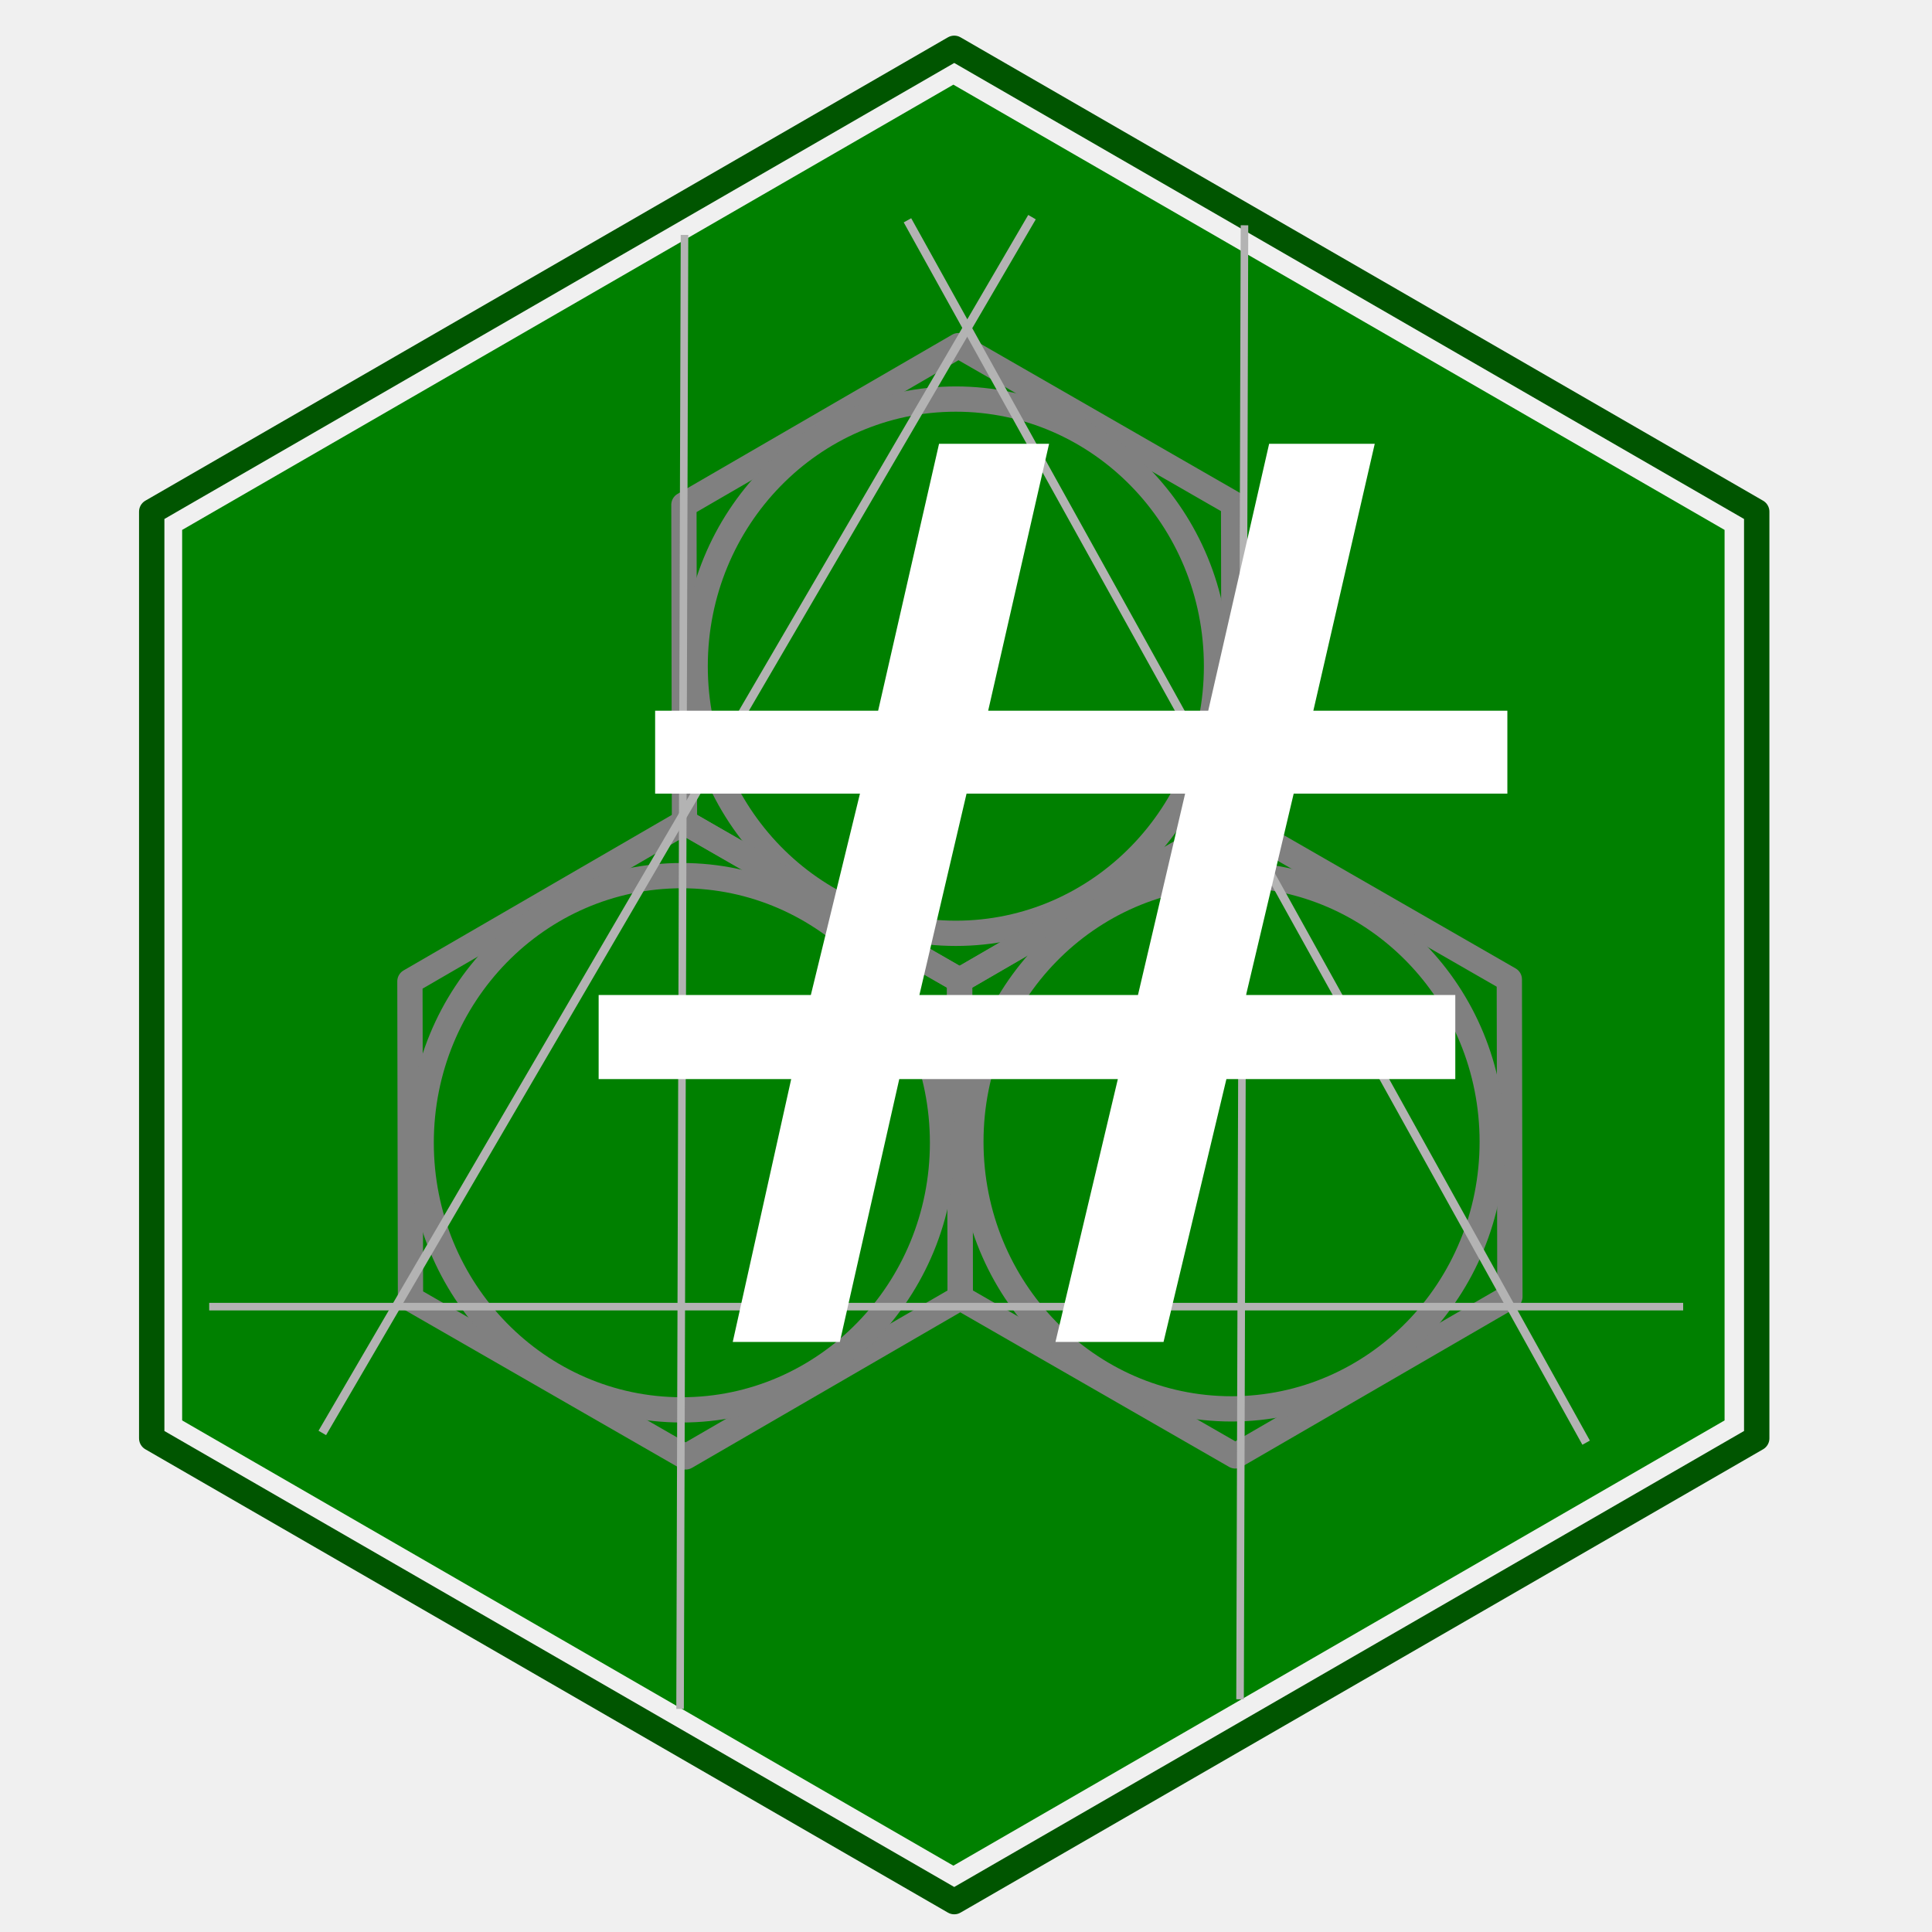
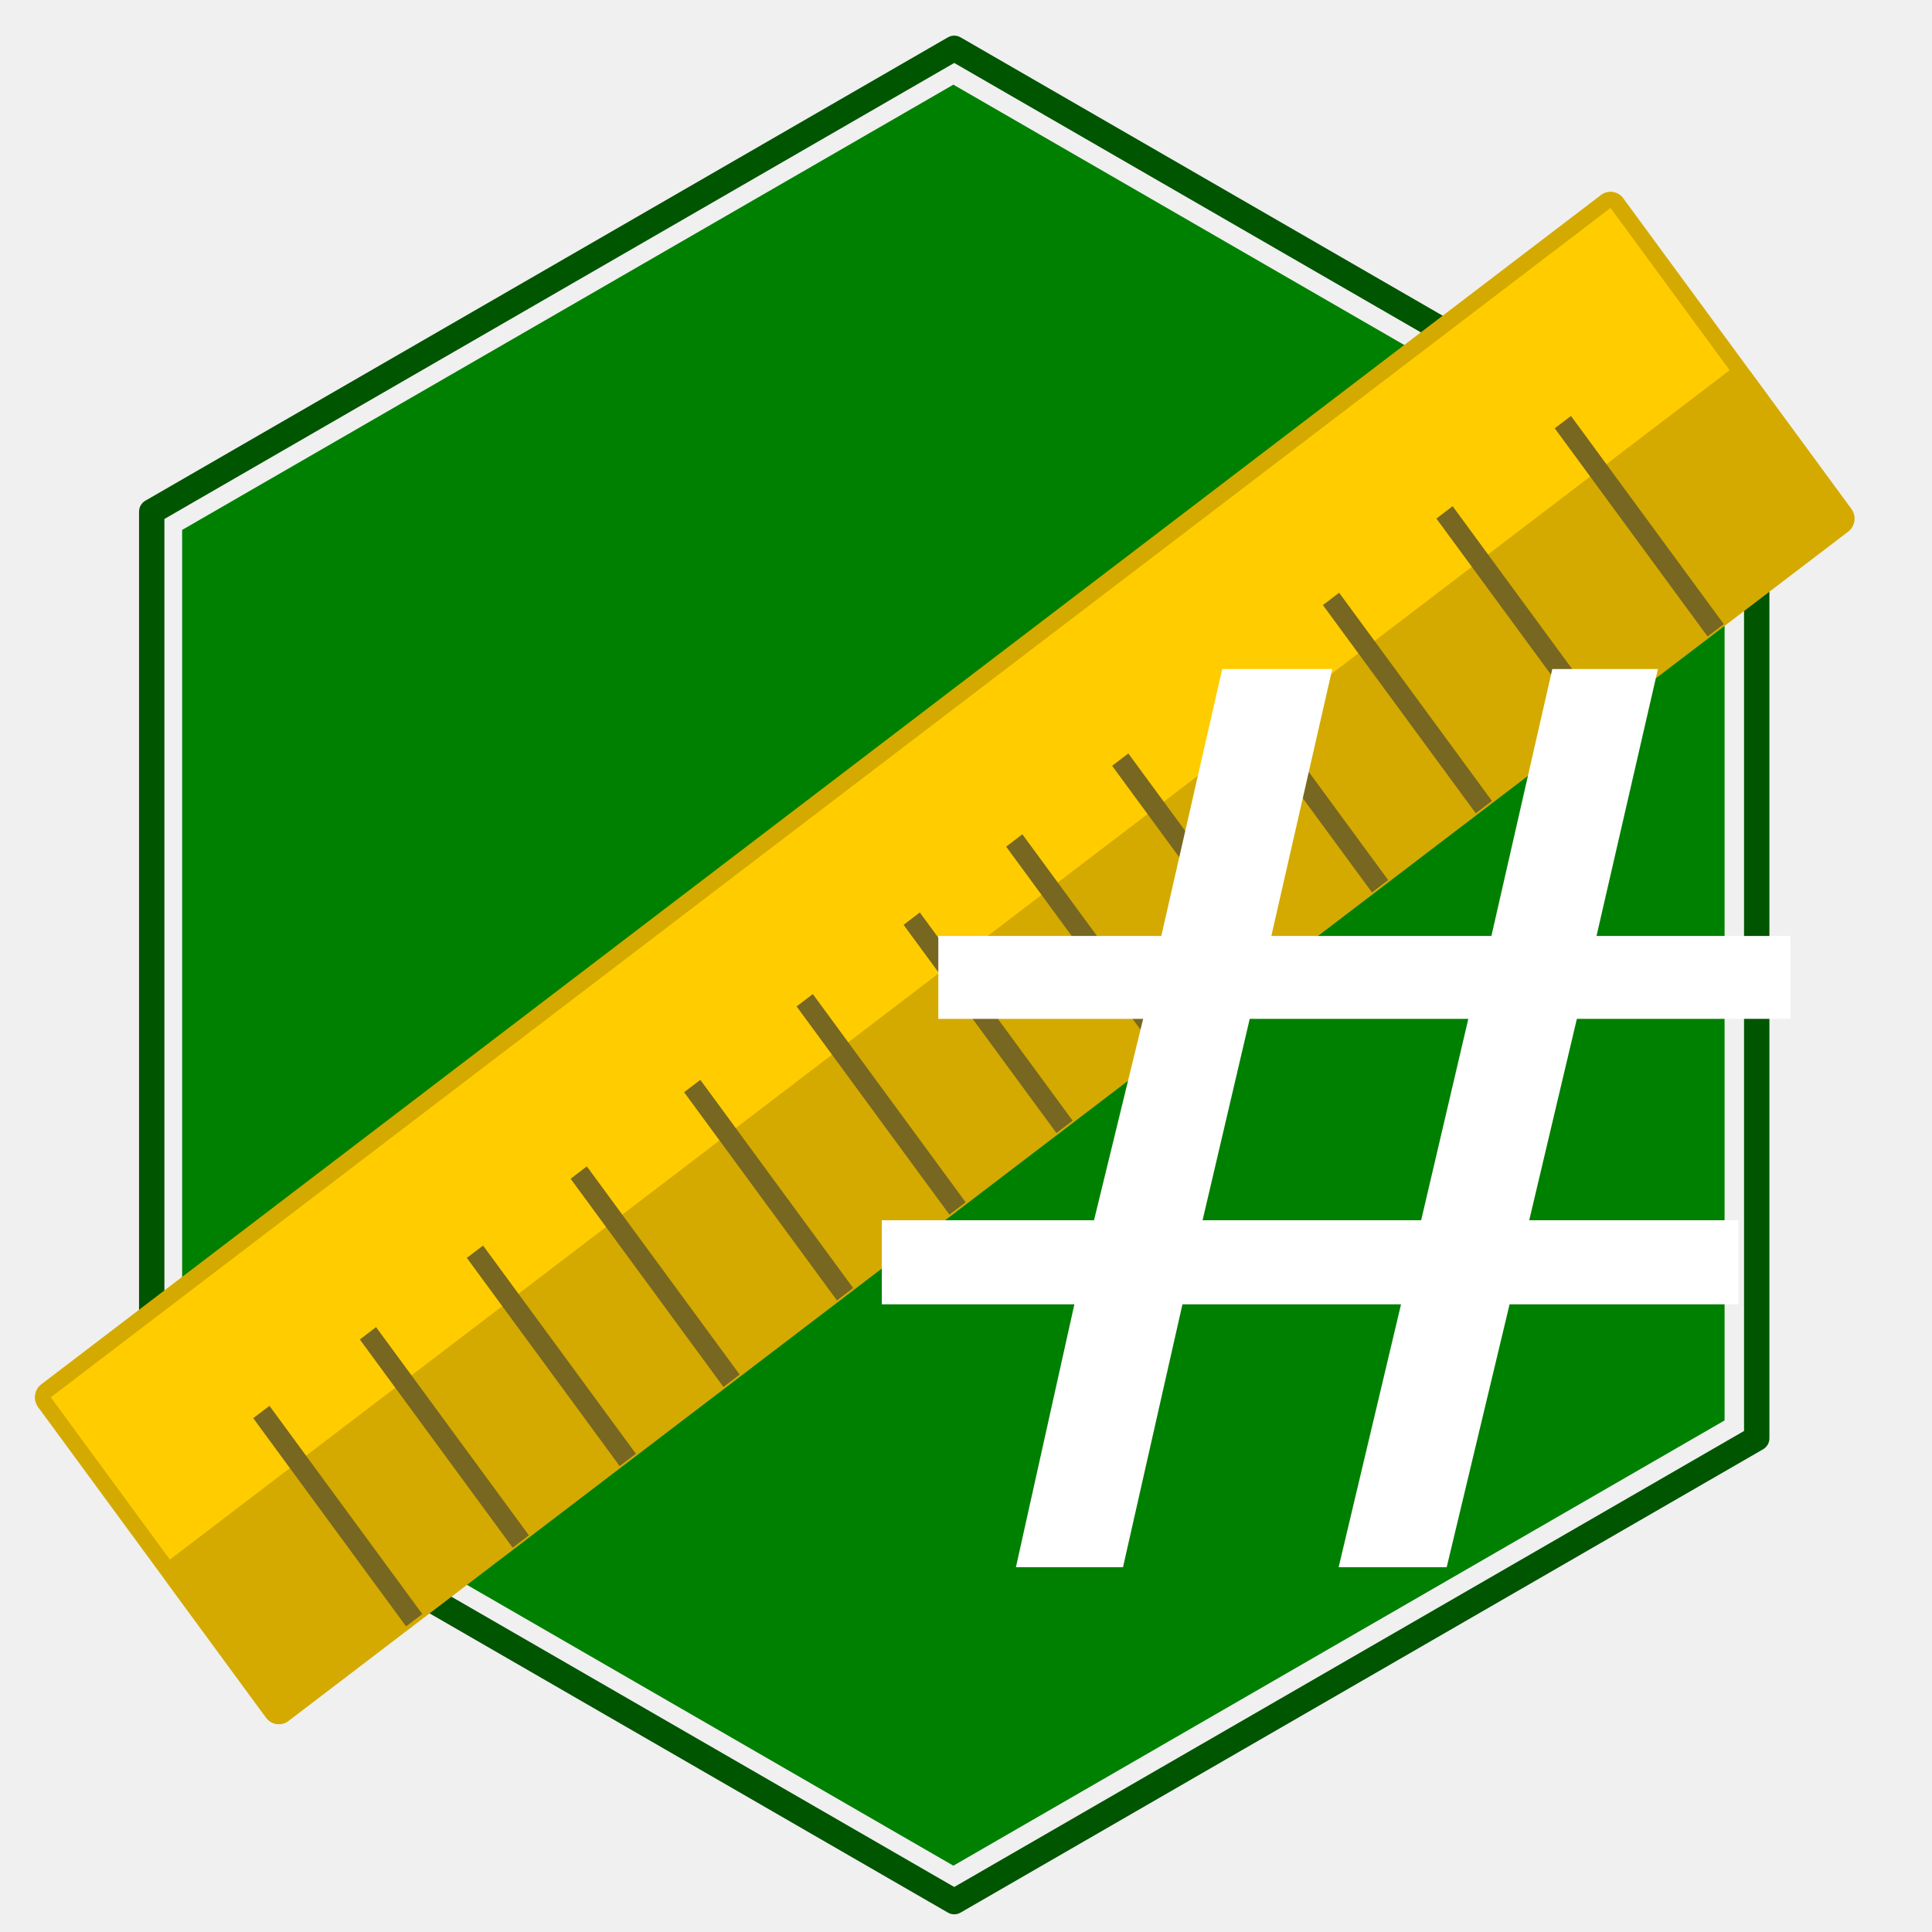
- <svg xmlns="http://www.w3.org/2000/svg" id="svg8" version="1.1" viewBox="0 0 67.733 67.733" height="256" width="256">
+ <svg xmlns="http://www.w3.org/2000/svg" width="256" height="256" viewBox="0 0 67.733 67.733" version="1.1" id="svg8">
  <defs id="defs2">
    </defs>
  <g id="layer1">
-     <path id="path835" style="fill:none;stroke:#005500;stroke-width:0.889;stroke-linecap:round;stroke-linejoin:round;stroke-miterlimit:4;stroke-dasharray:none;paint-order:stroke fill markers" d="m 5.319,50.425 7e-7,-32.487 L 33.454,1.694 61.588,17.938 V 50.425 L 33.454,66.668 Z" />
-     <path d="m 6.386,49.798 7e-7,-31.22 L 33.424,2.968 60.461,18.578 V 49.798 L 33.424,65.408 Z" style="fill:#008000;stroke:none;stroke-width:0.083;stroke-linecap:round;stroke-linejoin:round;stroke-miterlimit:4;stroke-dasharray:none;paint-order:stroke fill markers" id="path843" />
-     <g transform="translate(-0.2256574,2.820718)" id="g2672">
-       <g id="g2651">
-         <g id="g2628">
-           <path style="fill:none;stroke:#808080;stroke-width:0.886;stroke-linecap:round;stroke-linejoin:round;paint-order:stroke fill markers" id="path2618" d="m 38.475,30.577 -11.126,0.09 -5.641,-9.59 5.485,-9.681 11.126,-0.09 5.641,9.59 z" transform="rotate(90.36133,33.62118,21.20861)" />
-           <ellipse style="fill:none;stroke:#808080;stroke-width:0.886;stroke-linecap:round;stroke-linejoin:round;paint-order:stroke fill markers" id="path2624" cx="33.736" cy="20.535" rx="9.139" ry="9.365" />
-         </g>
-         <g transform="translate(9.666302,16.67242)" id="g2634">
-           <path transform="rotate(90.36133,33.62118,21.20861)" d="m 38.475,30.577 -11.126,0.09 -5.641,-9.59 5.485,-9.681 11.126,-0.09 5.641,9.59 z" id="path2630" style="fill:none;stroke:#808080;stroke-width:0.886;stroke-linecap:round;stroke-linejoin:round;paint-order:stroke fill markers" />
-           <ellipse ry="9.365" rx="9.139" cy="20.535" cx="33.736" id="ellipse2632" style="fill:none;stroke:#808080;stroke-width:0.886;stroke-linecap:round;stroke-linejoin:round;paint-order:stroke fill markers" />
-         </g>
-         <g id="g2640" transform="translate(-9.605589,16.70747)">
-           <path style="fill:none;stroke:#808080;stroke-width:0.886;stroke-linecap:round;stroke-linejoin:round;paint-order:stroke fill markers" id="path2636" d="m 38.475,30.577 -11.126,0.09 -5.641,-9.59 5.485,-9.681 11.126,-0.09 5.641,9.59 z" transform="rotate(90.36133,33.62118,21.20861)" />
-           <ellipse style="fill:none;stroke:#808080;stroke-width:0.886;stroke-linecap:round;stroke-linejoin:round;paint-order:stroke fill markers" id="ellipse2638" cx="33.736" cy="20.535" rx="9.139" ry="9.365" />
-         </g>
+     <path d="m 5.319,50.425 7e-7,-32.487 L 33.454,1.694 61.588,17.938 V 50.425 L 33.454,66.668 Z" style="fill:none;stroke:#005500;stroke-width:0.889;stroke-linecap:round;stroke-linejoin:round;stroke-miterlimit:4;stroke-dasharray:none;paint-order:stroke fill markers" id="path835" />
+     <path id="path843" style="fill:#008000;stroke:none;stroke-width:0.083;stroke-linecap:round;stroke-linejoin:round;stroke-miterlimit:4;stroke-dasharray:none;paint-order:stroke fill markers" d="m 6.386,49.798 7e-7,-31.22 L 33.424,2.968 60.461,18.578 V 49.798 L 33.424,65.408 Z" />
+     <g transform="matrix(1.007577,-0.7683134,0.753836,1.026928,-20.80234,30.78536)" id="g996">
+       <g id="g857" transform="translate(-0.6769723,0.2256574)">
+         <rect y="21.889" x="6.544" height="10.606" width="54.271" id="rect851" style="fill:#ffcc00;stroke:#d4aa00;stroke-width:0.886;stroke-linecap:round;stroke-linejoin:round;paint-order:stroke fill markers" />
+         <rect y="27.869" x="6.544" height="4.626" width="54.271" id="rect853" style="fill:#d4aa00;stroke:#d4aa00;stroke-width:0.881;stroke-linecap:round;stroke-linejoin:round;paint-order:stroke fill markers" />
      </g>
-       <path style="fill:none;stroke:#b3b3b3;stroke-width:0.306px;stroke-linecap:butt;stroke-linejoin:miter;stroke-opacity:1" d="M 36.406,4.792 11.525,47.416" id="path2653" />
-       <path id="path2655" d="M 32.04,4.903 55.833,47.757" style="fill:none;stroke:#b3b3b3;stroke-width:0.3px;stroke-linecap:butt;stroke-linejoin:miter;stroke-opacity:1" />
-       <path style="fill:none;stroke:#b3b3b3;stroke-width:0.265px;stroke-linecap:butt;stroke-linejoin:miter;stroke-opacity:1" d="M 7.56,42.988 H 59.235" id="path2657" />
-       <path id="path2674" d="M 24.223,5.416 24.068,57.091" style="fill:none;stroke:#b3b3b3;stroke-width:0.265px;stroke-linecap:butt;stroke-linejoin:miter;stroke-opacity:1" />
-       <path style="fill:none;stroke:#b3b3b3;stroke-width:0.265px;stroke-linecap:butt;stroke-linejoin:miter;stroke-opacity:1" d="M 43.855,5.077 43.7,56.753" id="path2676" />
+       <g id="g977">
+         <rect y="25.951" x="10.042" height="7.108" width="0.564" id="rect863" style="fill:#786721;stroke:none;stroke-width:0.886;stroke-linecap:round;stroke-linejoin:round;paint-order:stroke fill markers" />
+         <rect style="fill:#786721;stroke:none;stroke-width:0.886;stroke-linecap:round;stroke-linejoin:round;paint-order:stroke fill markers" id="rect863-7" width="0.564" height="7.108" x="13.709" y="26.007" />
+         <rect style="fill:#786721;stroke:none;stroke-width:0.886;stroke-linecap:round;stroke-linejoin:round;paint-order:stroke fill markers" id="rect863-6" width="0.564" height="7.108" x="17.432" y="26.007" />
+         <rect style="fill:#786721;stroke:none;stroke-width:0.886;stroke-linecap:round;stroke-linejoin:round;paint-order:stroke fill markers" id="rect863-4" width="0.564" height="7.108" x="21.043" y="26.007" />
+         <rect style="fill:#786721;stroke:none;stroke-width:0.886;stroke-linecap:round;stroke-linejoin:round;paint-order:stroke fill markers" id="rect863-0" width="0.564" height="7.108" x="24.992" y="26.007" />
+         <rect style="fill:#786721;stroke:none;stroke-width:0.886;stroke-linecap:round;stroke-linejoin:round;paint-order:stroke fill markers" id="rect863-2" width="0.564" height="7.108" x="28.906" y="26.007" />
+         <rect style="fill:#786721;stroke:none;stroke-width:0.886;stroke-linecap:round;stroke-linejoin:round;paint-order:stroke fill markers" id="rect863-9" width="0.564" height="7.108" x="32.629" y="26.007" />
+         <rect style="fill:#786721;stroke:none;stroke-width:0.886;stroke-linecap:round;stroke-linejoin:round;paint-order:stroke fill markers" id="rect863-1" width="0.564" height="7.108" x="36.197" y="26.007" />
+         <rect y="26.007" x="39.885" height="7.108" width="0.564" id="rect863-7-9" style="fill:#786721;stroke:none;stroke-width:0.886;stroke-linecap:round;stroke-linejoin:round;paint-order:stroke fill markers" />
+         <rect y="26.007" x="43.608" height="7.108" width="0.564" id="rect863-6-0" style="fill:#786721;stroke:none;stroke-width:0.886;stroke-linecap:round;stroke-linejoin:round;paint-order:stroke fill markers" />
+         <rect y="26.007" x="47.219" height="7.108" width="0.564" id="rect863-4-8" style="fill:#786721;stroke:none;stroke-width:0.886;stroke-linecap:round;stroke-linejoin:round;paint-order:stroke fill markers" />
+         <rect y="26.007" x="51.168" height="7.108" width="0.564" id="rect863-0-1" style="fill:#786721;stroke:none;stroke-width:0.886;stroke-linecap:round;stroke-linejoin:round;paint-order:stroke fill markers" />
+         <rect style="fill:#786721;stroke:none;stroke-width:0.886;stroke-linecap:round;stroke-linejoin:round;paint-order:stroke fill markers" id="rect863-4-8-3" width="0.564" height="7.108" x="55.286" y="26.007" />
+       </g>
    </g>
-     <text transform="scale(1.102122,0.9073403)" id="text848" y="51.851" x="17.824" style="font-style:normal;font-weight:normal;font-size:10.124px;line-height:1.25;font-family:sans-serif;letter-spacing:0px;word-spacing:0px;fill:#000000;fill-opacity:1;stroke:none;stroke-width:0.253" xml:space="preserve">
-       <tspan style="font-style:normal;font-variant:normal;font-weight:normal;font-stretch:normal;font-size:48.595px;font-family:Calibri;-inkscape-font-specification:Calibri;fill:#ffffff;stroke-width:0.253" y="51.851" x="17.824" id="tspan846">#</tspan>
+     <text xml:space="preserve" style="font-style:normal;font-weight:normal;font-size:10.124px;line-height:1.25;font-family:sans-serif;letter-spacing:0px;word-spacing:0px;fill:#000000;fill-opacity:1;stroke:none;stroke-width:0.253" x="26.833" y="60.555" id="text848" transform="scale(1.102122,0.9073403)">
+       <tspan id="tspan846" x="26.833" y="60.555" style="font-style:normal;font-variant:normal;font-weight:normal;font-stretch:normal;font-size:48.595px;font-family:Calibri;-inkscape-font-specification:Calibri;fill:#ffffff;stroke-width:0.253">#</tspan>
    </text>
  </g>
</svg>
